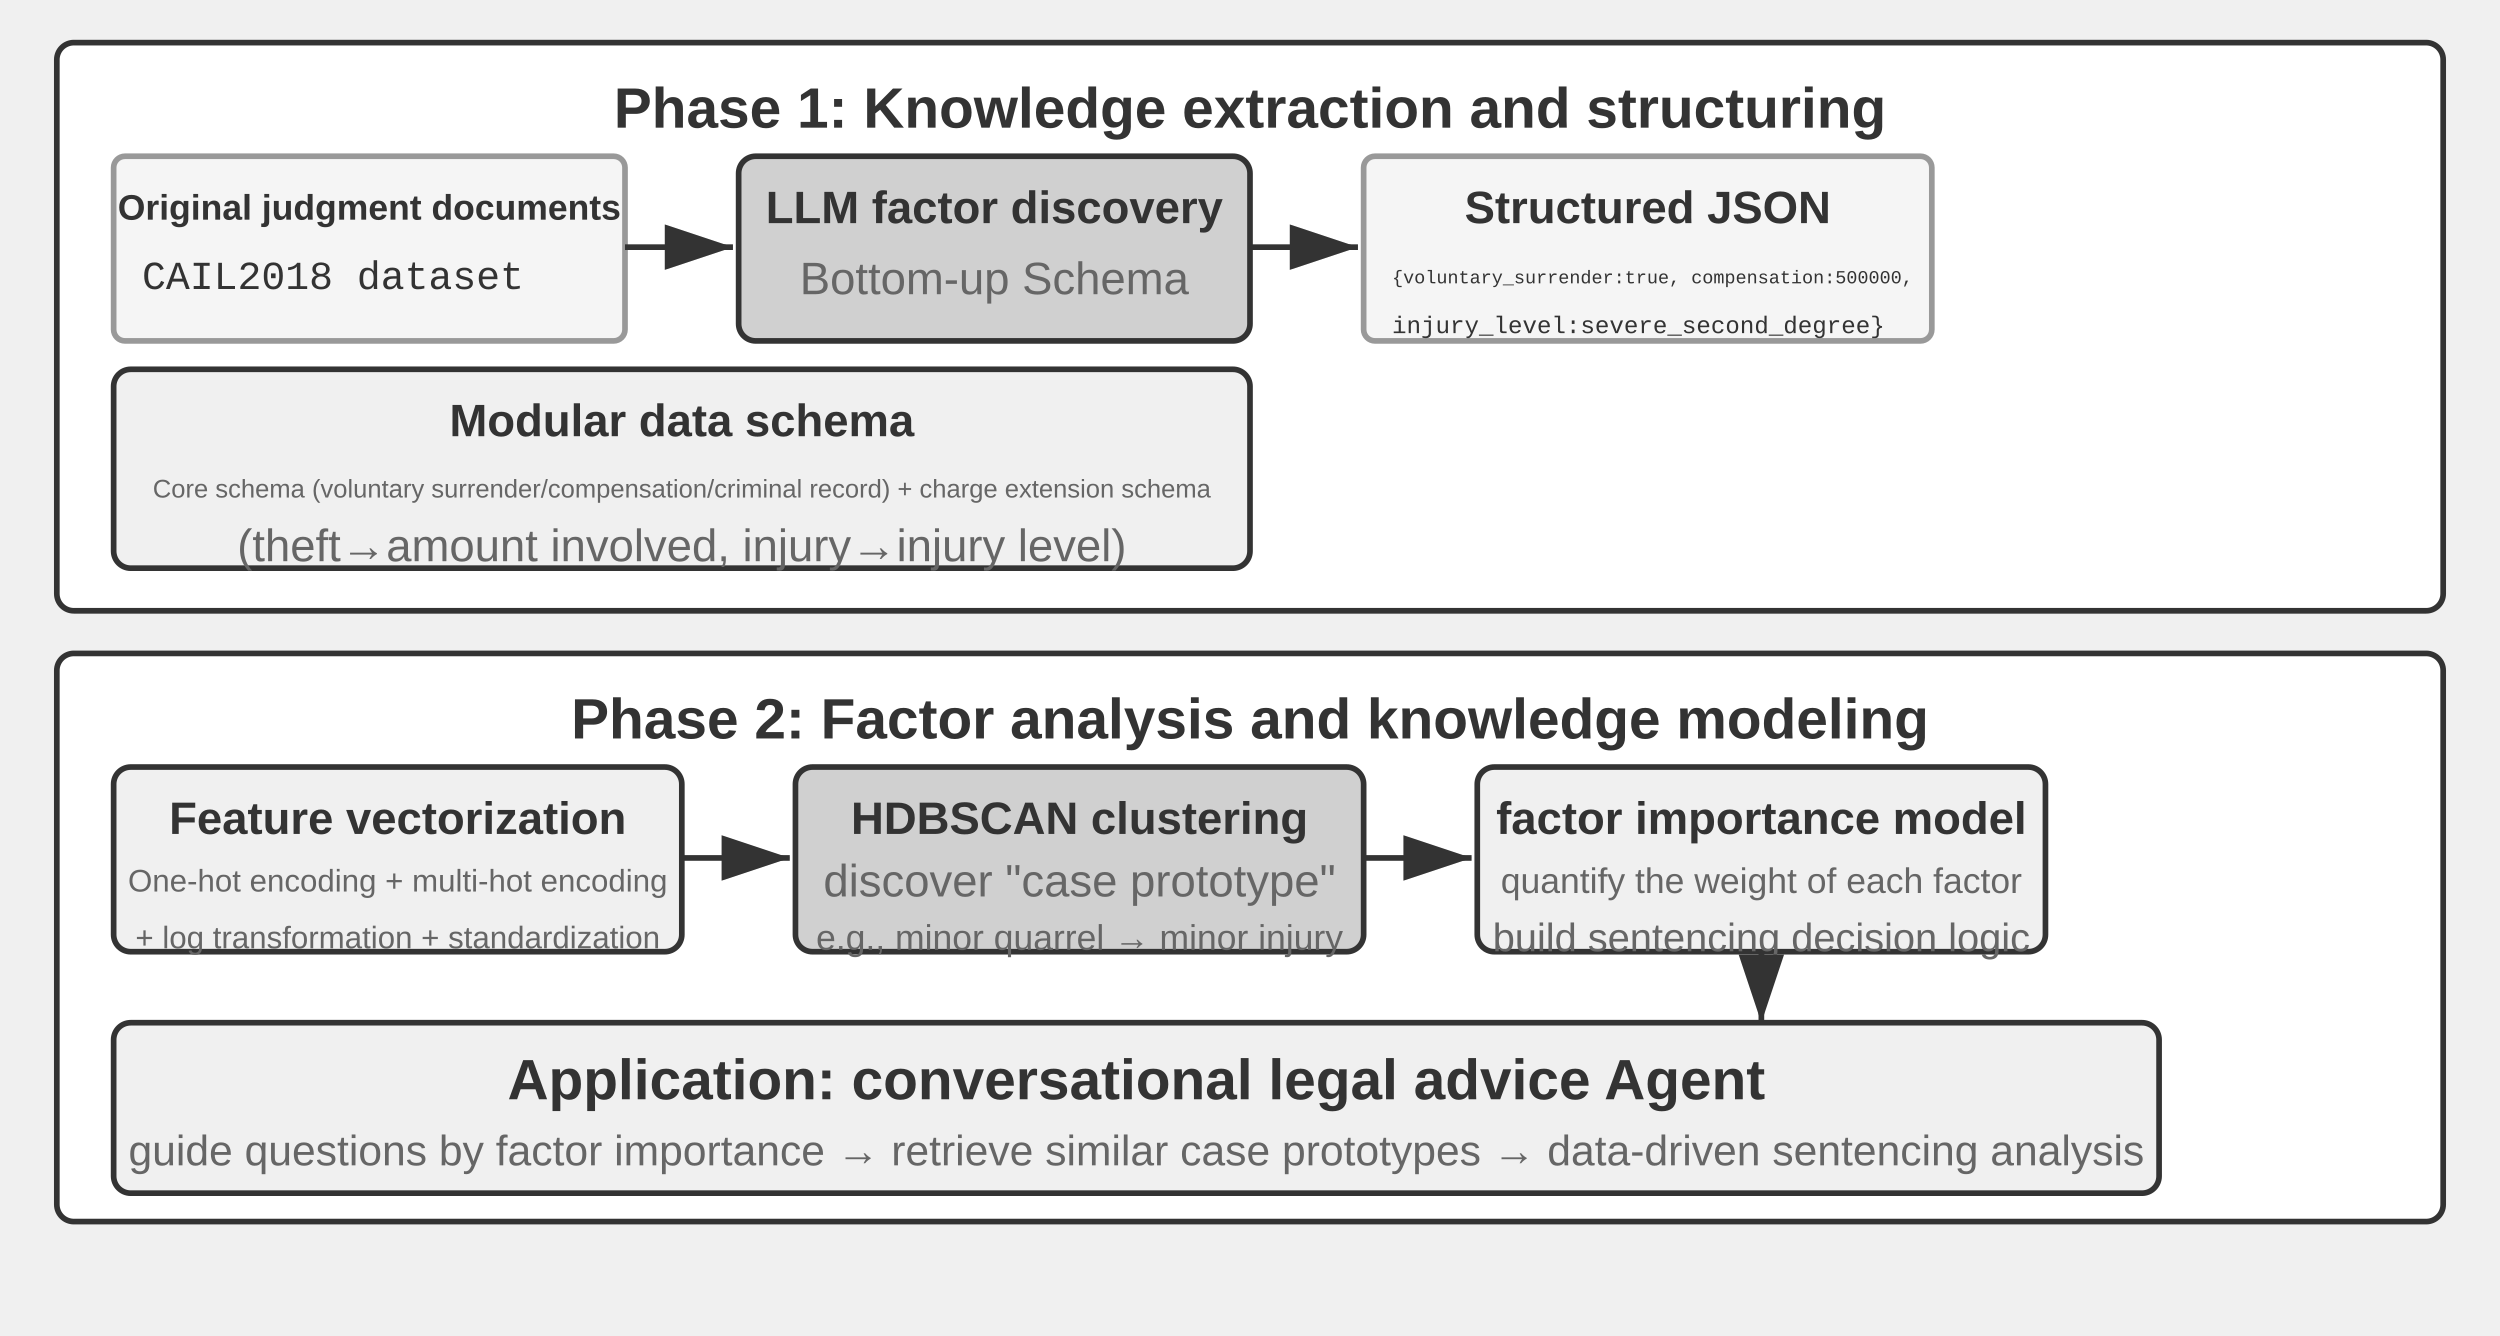
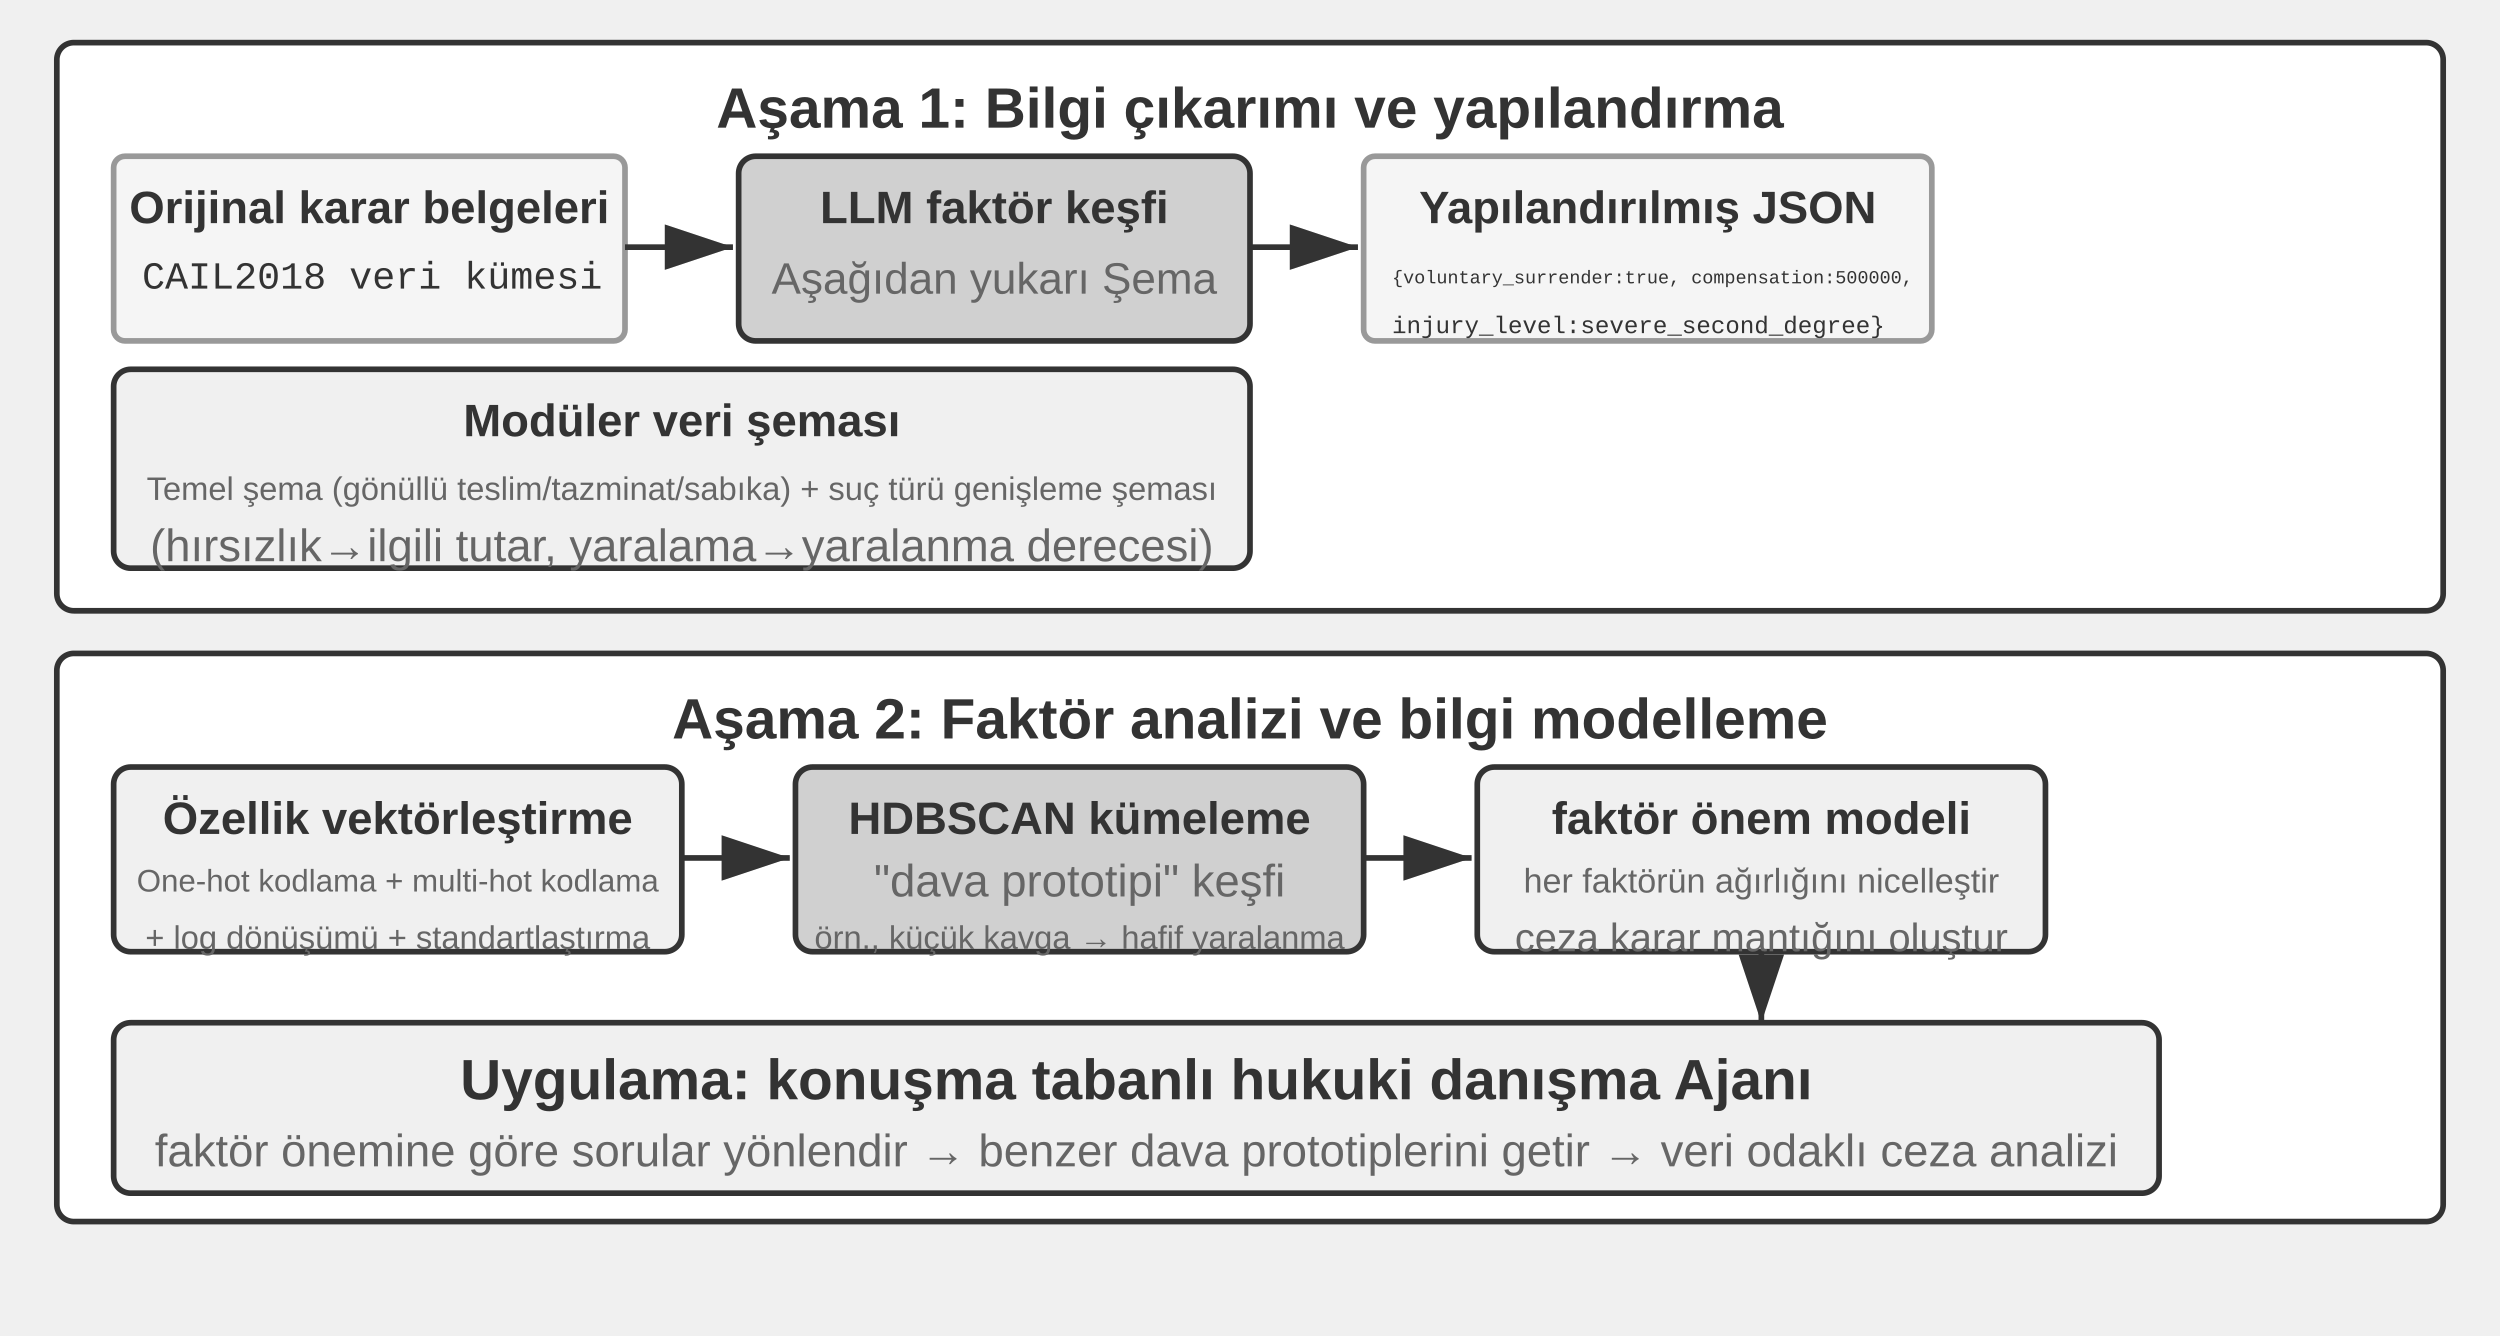
<svg xmlns="http://www.w3.org/2000/svg" viewBox="0 40 880 470" width="880" height="470" style="background:#ffffff">
  <defs>
    <marker id="ah" markerWidth="12" markerHeight="8" refX="12" refY="4" orient="auto">
      <polygon points="0 0, 12 4, 0 8" fill="#333333" />
    </marker>
    <marker id="ah-light" markerWidth="12" markerHeight="8" refX="12" refY="4" orient="auto">
      <polygon points="0 0, 12 4, 0 8" fill="#999999" />
    </marker>
  </defs>
  <rect x="20" y="55" width="840" height="200" rx="6" fill="#ffffff" stroke="#333333" stroke-width="2" />
-   <text x="440" y="78" font-family="Arial, 'Helvetica Neue', Helvetica, 'PingFang SC', 'Microsoft YaHei', sans-serif" font-size="20" fill="#333333" text-anchor="middle" dominant-baseline="central" font-weight="bold">Phase 1: Knowledge extraction and structuring</text>
+   <text x="440" y="78" font-family="Arial, 'Helvetica Neue', Helvetica, 'PingFang SC', 'Microsoft YaHei', sans-serif" font-size="20" fill="#333333" text-anchor="middle" dominant-baseline="central" font-weight="bold">Aşama 1: Bilgi çıkarımı ve yapılandırma</text>
  <rect x="40" y="95" width="180" height="65" rx="4" fill="#f5f5f5" stroke="#999999" stroke-width="2" />
-   <text x="130" y="113" font-family="Arial, 'Helvetica Neue', Helvetica, 'PingFang SC', 'Microsoft YaHei', sans-serif" font-size="12.5" fill="#333333" text-anchor="middle" dominant-baseline="central" font-weight="bold">Original judgment documents</text>
-   <text x="50" y="138" font-family="'Courier New', Courier, monospace" font-size="14" fill="#333333" text-anchor="start" dominant-baseline="central">CAIL2018 dataset</text>
+   <text x="130" y="113" font-family="Arial, 'Helvetica Neue', Helvetica, 'PingFang SC', 'Microsoft YaHei', sans-serif" font-size="16" fill="#333333" text-anchor="middle" dominant-baseline="central" font-weight="bold">Orijinal karar belgeleri</text>
+   <text x="50" y="138" font-family="'Courier New', Courier, monospace" font-size="13.5" fill="#333333" text-anchor="start" dominant-baseline="central">CAIL2018 veri kümesi</text>
  <line x1="220" y1="127" x2="258" y2="127" stroke="#333333" stroke-width="2" marker-end="url(#ah)" />
  <rect x="260" y="95" width="180" height="65" rx="6" fill="#d0d0d0" stroke="#333333" stroke-width="2" />
-   <text x="350" y="113" font-family="Arial, 'Helvetica Neue', Helvetica, 'PingFang SC', 'Microsoft YaHei', sans-serif" font-size="16" fill="#333333" text-anchor="middle" dominant-baseline="central" font-weight="bold">LLM factor discovery</text>
-   <text x="350" y="138" font-family="Arial, 'Helvetica Neue', Helvetica, 'PingFang SC', 'Microsoft YaHei', sans-serif" font-size="16" fill="#666666" text-anchor="middle" dominant-baseline="central" font-weight="normal">Bottom-up Schema</text>
+   <text x="350" y="113" font-family="Arial, 'Helvetica Neue', Helvetica, 'PingFang SC', 'Microsoft YaHei', sans-serif" font-size="16" fill="#333333" text-anchor="middle" dominant-baseline="central" font-weight="bold">LLM faktör keşfi</text>
+   <text x="350" y="138" font-family="Arial, 'Helvetica Neue', Helvetica, 'PingFang SC', 'Microsoft YaHei', sans-serif" font-size="15.5" fill="#666666" text-anchor="middle" dominant-baseline="central" font-weight="normal">Aşağıdan yukarı Şema</text>
  <line x1="440" y1="127" x2="478" y2="127" stroke="#333333" stroke-width="2" marker-end="url(#ah)" />
  <rect x="480" y="95" width="200" height="65" rx="4" fill="#f5f5f5" stroke="#999999" stroke-width="2" />
-   <text x="580" y="113" font-family="Arial, 'Helvetica Neue', Helvetica, 'PingFang SC', 'Microsoft YaHei', sans-serif" font-size="16" fill="#333333" text-anchor="middle" dominant-baseline="central" font-weight="bold">Structured JSON</text>
+   <text x="580" y="113" font-family="Arial, 'Helvetica Neue', Helvetica, 'PingFang SC', 'Microsoft YaHei', sans-serif" font-size="16" fill="#333333" text-anchor="middle" dominant-baseline="central" font-weight="bold">Yapılandırılmış JSON</text>
  <text x="490" y="138" font-family="'Courier New', Courier, monospace" font-size="6.5" fill="#333333" text-anchor="start" dominant-baseline="central">{voluntary_surrender:true, compensation:500000,</text>
  <text x="490" y="155" font-family="'Courier New', Courier, monospace" font-size="8.5" fill="#333333" text-anchor="start" dominant-baseline="central"> injury_level:severe_second_degree}</text>
  <rect x="40" y="170" width="400" height="70" rx="6" fill="#f0f0f0" stroke="#333333" stroke-width="2" />
-   <text x="240" y="188" font-family="Arial, 'Helvetica Neue', Helvetica, 'PingFang SC', 'Microsoft YaHei', sans-serif" font-size="16" fill="#333333" text-anchor="middle" dominant-baseline="central" font-weight="bold">Modular data schema</text>
-   <text x="240" y="212" font-family="Arial, 'Helvetica Neue', Helvetica, 'PingFang SC', 'Microsoft YaHei', sans-serif" font-size="9" fill="#666666" text-anchor="middle" dominant-baseline="central" font-weight="normal">Core schema (voluntary surrender/compensation/criminal record) + charge extension schema</text>
-   <text x="240" y="232" font-family="Arial, 'Helvetica Neue', Helvetica, 'PingFang SC', 'Microsoft YaHei', sans-serif" font-size="16" fill="#666666" text-anchor="middle" dominant-baseline="central" font-weight="normal">(theft→amount involved, injury→injury level)</text>
+   <text x="240" y="188" font-family="Arial, 'Helvetica Neue', Helvetica, 'PingFang SC', 'Microsoft YaHei', sans-serif" font-size="16" fill="#333333" text-anchor="middle" dominant-baseline="central" font-weight="bold">Modüler veri şeması</text>
+   <text x="240" y="212" font-family="Arial, 'Helvetica Neue', Helvetica, 'PingFang SC', 'Microsoft YaHei', sans-serif" font-size="11.5" fill="#666666" text-anchor="middle" dominant-baseline="central" font-weight="normal">Temel şema (gönüllü teslim/tazminat/sabıka) + suç türü genişleme şeması</text>
+   <text x="240" y="232" font-family="Arial, 'Helvetica Neue', Helvetica, 'PingFang SC', 'Microsoft YaHei', sans-serif" font-size="16" fill="#666666" text-anchor="middle" dominant-baseline="central" font-weight="normal">(hırsızlık→ilgili tutar, yaralama→yaralanma derecesi)</text>
  <rect x="20" y="270" width="840" height="200" rx="6" fill="#ffffff" stroke="#333333" stroke-width="2" />
-   <text x="440" y="293" font-family="Arial, 'Helvetica Neue', Helvetica, 'PingFang SC', 'Microsoft YaHei', sans-serif" font-size="20" fill="#333333" text-anchor="middle" dominant-baseline="central" font-weight="bold">Phase 2: Factor analysis and knowledge modeling</text>
+   <text x="440" y="293" font-family="Arial, 'Helvetica Neue', Helvetica, 'PingFang SC', 'Microsoft YaHei', sans-serif" font-size="20" fill="#333333" text-anchor="middle" dominant-baseline="central" font-weight="bold">Aşama 2: Faktör analizi ve bilgi modelleme</text>
  <rect x="40" y="310" width="200" height="65" rx="6" fill="#f0f0f0" stroke="#333333" stroke-width="2" />
-   <text x="140" y="328" font-family="Arial, 'Helvetica Neue', Helvetica, 'PingFang SC', 'Microsoft YaHei', sans-serif" font-size="16" fill="#333333" text-anchor="middle" dominant-baseline="central" font-weight="bold">Feature vectorization</text>
-   <text x="140" y="350" font-family="Arial, 'Helvetica Neue', Helvetica, 'PingFang SC', 'Microsoft YaHei', sans-serif" font-size="11" fill="#666666" text-anchor="middle" dominant-baseline="central" font-weight="normal">One-hot encoding + multi-hot encoding</text>
-   <text x="140" y="370" font-family="Arial, 'Helvetica Neue', Helvetica, 'PingFang SC', 'Microsoft YaHei', sans-serif" font-size="11" fill="#666666" text-anchor="middle" dominant-baseline="central" font-weight="normal">+ log transformation + standardization</text>
+   <text x="140" y="328" font-family="Arial, 'Helvetica Neue', Helvetica, 'PingFang SC', 'Microsoft YaHei', sans-serif" font-size="16" fill="#333333" text-anchor="middle" dominant-baseline="central" font-weight="bold">Özellik vektörleştirme</text>
+   <text x="140" y="350" font-family="Arial, 'Helvetica Neue', Helvetica, 'PingFang SC', 'Microsoft YaHei', sans-serif" font-size="11" fill="#666666" text-anchor="middle" dominant-baseline="central" font-weight="normal">One-hot kodlama + multi-hot kodlama</text>
+   <text x="140" y="370" font-family="Arial, 'Helvetica Neue', Helvetica, 'PingFang SC', 'Microsoft YaHei', sans-serif" font-size="11.5" fill="#666666" text-anchor="middle" dominant-baseline="central" font-weight="normal">+ log dönüşümü + standartlaştırma</text>
  <line x1="240" y1="342" x2="278" y2="342" stroke="#333333" stroke-width="2" marker-end="url(#ah)" />
  <rect x="280" y="310" width="200" height="65" rx="6" fill="#d0d0d0" stroke="#333333" stroke-width="2" />
-   <text x="380" y="328" font-family="Arial, 'Helvetica Neue', Helvetica, 'PingFang SC', 'Microsoft YaHei', sans-serif" font-size="16" fill="#333333" text-anchor="middle" dominant-baseline="central" font-weight="bold">HDBSCAN clustering</text>
-   <text x="380" y="350" font-family="Arial, 'Helvetica Neue', Helvetica, 'PingFang SC', 'Microsoft YaHei', sans-serif" font-size="16" fill="#666666" text-anchor="middle" dominant-baseline="central" font-weight="normal">discover "case prototype"</text>
-   <text x="380" y="370" font-family="Arial, 'Helvetica Neue', Helvetica, 'PingFang SC', 'Microsoft YaHei', sans-serif" font-size="12.5" fill="#666666" text-anchor="middle" dominant-baseline="central" font-weight="normal">e.g., minor quarrel → minor injury</text>
+   <text x="380" y="328" font-family="Arial, 'Helvetica Neue', Helvetica, 'PingFang SC', 'Microsoft YaHei', sans-serif" font-size="16" fill="#333333" text-anchor="middle" dominant-baseline="central" font-weight="bold">HDBSCAN kümeleme</text>
+   <text x="380" y="350" font-family="Arial, 'Helvetica Neue', Helvetica, 'PingFang SC', 'Microsoft YaHei', sans-serif" font-size="16" fill="#666666" text-anchor="middle" dominant-baseline="central" font-weight="normal">"dava prototipi" keşfi</text>
+   <text x="380" y="370" font-family="Arial, 'Helvetica Neue', Helvetica, 'PingFang SC', 'Microsoft YaHei', sans-serif" font-size="11.5" fill="#666666" text-anchor="middle" dominant-baseline="central" font-weight="normal">örn., küçük kavga → hafif yaralanma</text>
  <line x1="480" y1="342" x2="518" y2="342" stroke="#333333" stroke-width="2" marker-end="url(#ah)" />
  <rect x="520" y="310" width="200" height="65" rx="6" fill="#f0f0f0" stroke="#333333" stroke-width="2" />
-   <text x="620" y="328" font-family="Arial, 'Helvetica Neue', Helvetica, 'PingFang SC', 'Microsoft YaHei', sans-serif" font-size="16" fill="#333333" text-anchor="middle" dominant-baseline="central" font-weight="bold">factor importance model</text>
-   <text x="620" y="350" font-family="Arial, 'Helvetica Neue', Helvetica, 'PingFang SC', 'Microsoft YaHei', sans-serif" font-size="12.5" fill="#666666" text-anchor="middle" dominant-baseline="central" font-weight="normal">quantify the weight of each factor</text>
-   <text x="620" y="370" font-family="Arial, 'Helvetica Neue', Helvetica, 'PingFang SC', 'Microsoft YaHei', sans-serif" font-size="14" fill="#666666" text-anchor="middle" dominant-baseline="central" font-weight="normal">build sentencing decision logic</text>
+   <text x="620" y="328" font-family="Arial, 'Helvetica Neue', Helvetica, 'PingFang SC', 'Microsoft YaHei', sans-serif" font-size="16" fill="#333333" text-anchor="middle" dominant-baseline="central" font-weight="bold">faktör önem modeli</text>
+   <text x="620" y="350" font-family="Arial, 'Helvetica Neue', Helvetica, 'PingFang SC', 'Microsoft YaHei', sans-serif" font-size="12" fill="#666666" text-anchor="middle" dominant-baseline="central" font-weight="normal">her faktörün ağırlığını nicelleştir</text>
+   <text x="620" y="370" font-family="Arial, 'Helvetica Neue', Helvetica, 'PingFang SC', 'Microsoft YaHei', sans-serif" font-size="14" fill="#666666" text-anchor="middle" dominant-baseline="central" font-weight="normal">ceza karar mantığını oluştur</text>
  <line x1="620" y1="375" x2="620" y2="400" stroke="#333333" stroke-width="2" marker-end="url(#ah)" />
  <rect x="40" y="400" width="720" height="60" rx="6" fill="#f0f0f0" stroke="#333333" stroke-width="2" />
-   <text x="400" y="420" font-family="Arial, 'Helvetica Neue', Helvetica, 'PingFang SC', 'Microsoft YaHei', sans-serif" font-size="20" fill="#333333" text-anchor="middle" dominant-baseline="central" font-weight="bold">Application: conversational legal advice Agent</text>
-   <text x="400" y="445" font-family="Arial, 'Helvetica Neue', Helvetica, 'PingFang SC', 'Microsoft YaHei', sans-serif" font-size="15" fill="#666666" text-anchor="middle" dominant-baseline="central" font-weight="normal">guide questions by factor importance → retrieve similar case prototypes → data-driven sentencing analysis</text>
+   <text x="400" y="420" font-family="Arial, 'Helvetica Neue', Helvetica, 'PingFang SC', 'Microsoft YaHei', sans-serif" font-size="20" fill="#333333" text-anchor="middle" dominant-baseline="central" font-weight="bold">Uygulama: konuşma tabanlı hukuki danışma Ajanı</text>
+   <text x="400" y="445" font-family="Arial, 'Helvetica Neue', Helvetica, 'PingFang SC', 'Microsoft YaHei', sans-serif" font-size="16" fill="#666666" text-anchor="middle" dominant-baseline="central" font-weight="normal">faktör önemine göre sorular yönlendir → benzer dava prototiplerini getir → veri odaklı ceza analizi</text>
</svg>
